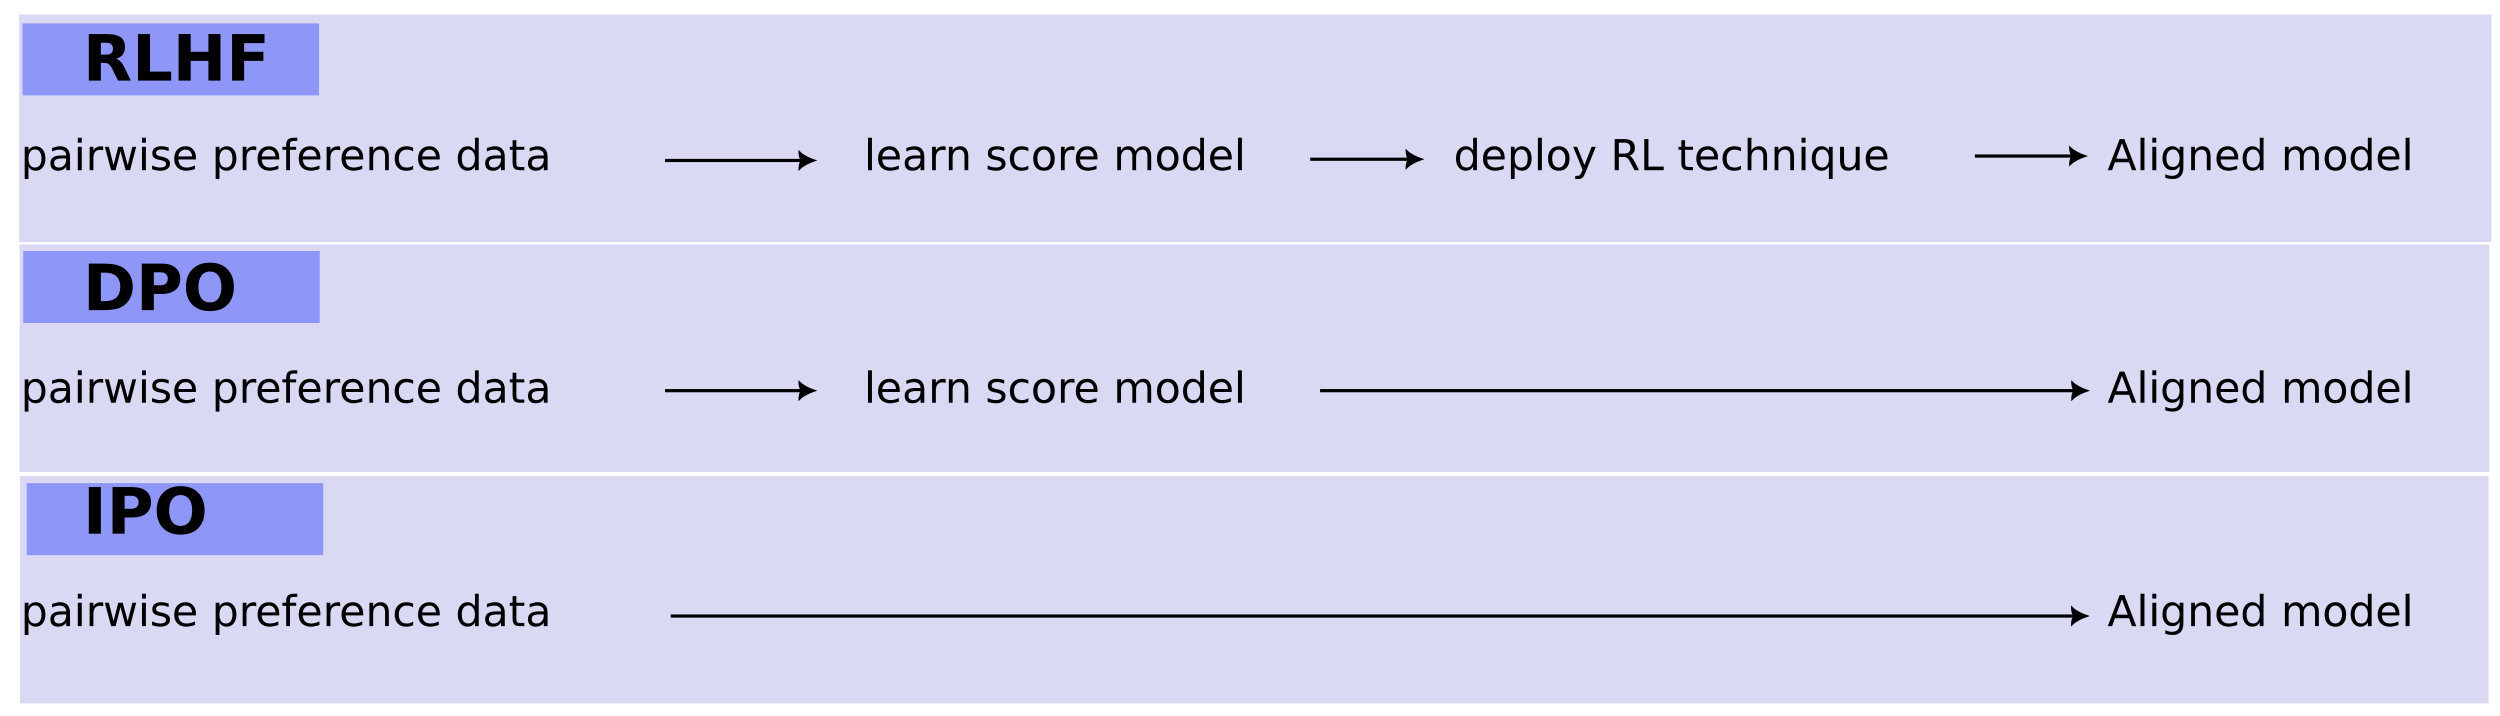
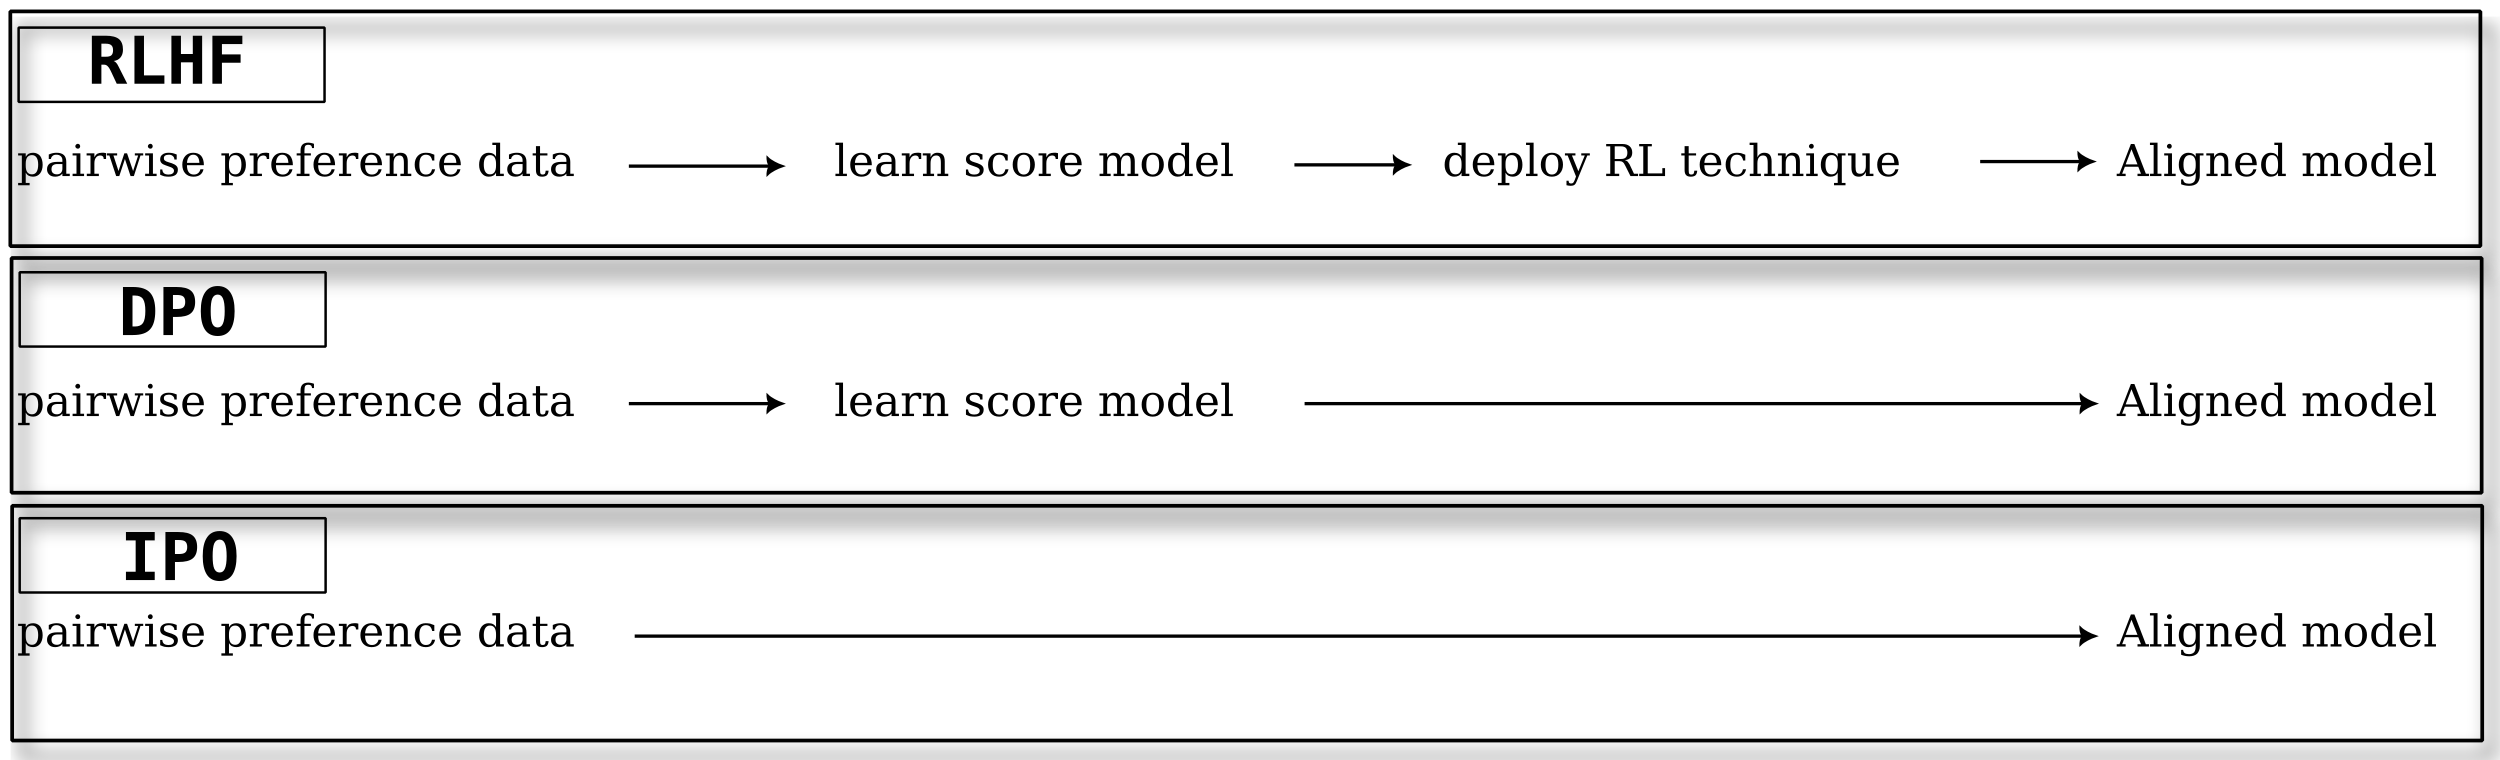
- <svg xmlns="http://www.w3.org/2000/svg" width="207.198mm" height="59.274mm" viewBox="0 0 207.198 59.274" version="1.1" id="svg1">
+ <svg xmlns="http://www.w3.org/2000/svg" width="200.831mm" height="61.032mm" viewBox="0 0 200.831 61.032" version="1.1" id="svg1">
  <defs id="defs1">
    <marker style="overflow:visible" id="ArrowTriangleStylized" refX="0" refY="0" orient="auto-start-reverse" markerWidth="1" markerHeight="1" viewBox="0 0 1 1" preserveAspectRatio="xMidYMid">
      <path transform="scale(0.5)" style="fill:context-stroke;fill-rule:evenodd;stroke:context-stroke;stroke-width:1pt" d="m 6,0 c -3,1 -7,3 -9,5 0,0 0,-4 2,-5 -2,-1 -2,-5 -2,-5 2,2 6,4 9,5 z" id="path4" />
    </marker>
    <marker style="overflow:visible" id="ArrowTriangleStylized-5" refX="0" refY="0" orient="auto-start-reverse" markerWidth="1" markerHeight="1" viewBox="0 0 1 1" preserveAspectRatio="xMidYMid">
      <path transform="scale(0.5)" style="fill:context-stroke;fill-rule:evenodd;stroke:context-stroke;stroke-width:1pt" d="m 6,0 c -3,1 -7,3 -9,5 0,0 0,-4 2,-5 -2,-1 -2,-5 -2,-5 2,2 6,4 9,5 z" id="path4-4" />
    </marker>
    <marker style="overflow:visible" id="ArrowTriangleStylized-5-0" refX="0" refY="0" orient="auto-start-reverse" markerWidth="1" markerHeight="1" viewBox="0 0 1 1" preserveAspectRatio="xMidYMid">
      <path transform="scale(0.5)" style="fill:context-stroke;fill-rule:evenodd;stroke:context-stroke;stroke-width:1pt" d="m 6,0 c -3,1 -7,3 -9,5 0,0 0,-4 2,-5 -2,-1 -2,-5 -2,-5 2,2 6,4 9,5 z" id="path4-4-7" />
    </marker>
    <marker style="overflow:visible" id="ArrowTriangleStylized-4" refX="0" refY="0" orient="auto-start-reverse" markerWidth="1" markerHeight="1" viewBox="0 0 1 1" preserveAspectRatio="xMidYMid">
      <path transform="scale(0.5)" style="fill:context-stroke;fill-rule:evenodd;stroke:context-stroke;stroke-width:1pt" d="m 6,0 c -3,1 -7,3 -9,5 0,0 0,-4 2,-5 -2,-1 -2,-5 -2,-5 2,2 6,4 9,5 z" id="path4-3" />
    </marker>
    <marker style="overflow:visible" id="ArrowTriangleStylized-4-6" refX="0" refY="0" orient="auto-start-reverse" markerWidth="1" markerHeight="1" viewBox="0 0 1 1" preserveAspectRatio="xMidYMid">
      <path transform="scale(0.5)" style="fill:context-stroke;fill-rule:evenodd;stroke:context-stroke;stroke-width:1pt" d="m 6,0 c -3,1 -7,3 -9,5 0,0 0,-4 2,-5 -2,-1 -2,-5 -2,-5 2,2 6,4 9,5 z" id="path4-3-8" />
    </marker>
    <marker style="overflow:visible" id="ArrowTriangleStylized-4-4" refX="0" refY="0" orient="auto-start-reverse" markerWidth="1" markerHeight="1" viewBox="0 0 1 1" preserveAspectRatio="xMidYMid">
      <path transform="scale(0.5)" style="fill:context-stroke;fill-rule:evenodd;stroke:context-stroke;stroke-width:1pt" d="m 6,0 c -3,1 -7,3 -9,5 0,0 0,-4 2,-5 -2,-1 -2,-5 -2,-5 2,2 6,4 9,5 z" id="path4-3-9" />
    </marker>
+     <filter style="color-interpolation-filters:sRGB" id="filter46" x="-0.091" y="-1.496" width="1.277" height="3.567">
+       <feFlood result="flood" in="SourceGraphic" flood-opacity="1" flood-color="rgb(0,0,0)" id="feFlood45" />
+       <feGaussianBlur result="blur" in="SourceGraphic" stdDeviation="7.5" id="feGaussianBlur45" />
+       <feOffset result="offset" in="blur" dx="18" dy="-9" id="feOffset45" />
+       <feComposite result="comp1" operator="in" in="flood" in2="offset" id="feComposite45" />
+       <feComposite result="fbSourceGraphic" operator="over" in="SourceGraphic" in2="comp1" id="feComposite46" />
+       <feColorMatrix result="fbSourceGraphicAlpha" in="fbSourceGraphic" values="0 0 0 -1 0 0 0 0 -1 0 0 0 0 -1 0 0 0 0 1 0" id="feColorMatrix72" />
+       <feFlood id="feFlood72" result="flood" in="fbSourceGraphic" flood-opacity="1" flood-color="rgb(0,0,0)" />
+       <feGaussianBlur id="feGaussianBlur72" result="blur" in="fbSourceGraphic" stdDeviation="0" />
+       <feOffset id="feOffset72" result="offset" in="blur" dx="0.833" dy="1.313" />
+       <feComposite id="feComposite72" result="comp1" operator="in" in="flood" in2="offset" />
+       <feComposite id="feComposite73" result="comp2" operator="over" in="fbSourceGraphic" in2="comp1" />
+     </filter>
+     <filter style="color-interpolation-filters:sRGB" id="filter91" x="-0.01" y="-0.11" width="1.025" height="1.289">
+       <feFlood result="flood" in="SourceGraphic" flood-opacity="1" flood-color="rgb(0,0,0)" id="feFlood90" />
+       <feGaussianBlur result="blur" in="SourceGraphic" stdDeviation="0.8" id="feGaussianBlur90" />
+       <feOffset result="offset" in="blur" dx="0.833" dy="1.313" id="feOffset90" />
+       <feComposite result="comp1" operator="in" in="flood" in2="offset" id="feComposite90" />
+       <feComposite result="comp2" operator="over" in="SourceGraphic" in2="comp1" id="feComposite91" />
+     </filter>
+     <filter style="color-interpolation-filters:sRGB" id="filter91-9" x="-0.01" y="-0.11" width="1.025" height="1.289">
+       <feFlood result="flood" in="SourceGraphic" flood-opacity="1" flood-color="rgb(0,0,0)" id="feFlood90-6" />
+       <feGaussianBlur result="blur" in="SourceGraphic" stdDeviation="0.8" id="feGaussianBlur90-3" />
+       <feOffset result="offset" in="blur" dx="0.833" dy="1.313" id="feOffset90-8" />
+       <feComposite result="comp1" operator="in" in="flood" in2="offset" id="feComposite90-5" />
+       <feComposite result="comp2" operator="over" in="SourceGraphic" in2="comp1" id="feComposite91-6" />
+     </filter>
+     <filter style="color-interpolation-filters:sRGB" id="filter91-8" x="-0.01" y="-0.11" width="1.025" height="1.289">
+       <feFlood result="flood" in="SourceGraphic" flood-opacity="1" flood-color="rgb(0,0,0)" id="feFlood90-4" />
+       <feGaussianBlur result="blur" in="SourceGraphic" stdDeviation="0.8" id="feGaussianBlur90-8" />
+       <feOffset result="offset" in="blur" dx="0.833" dy="1.313" id="feOffset90-1" />
+       <feComposite result="comp1" operator="in" in="flood" in2="offset" id="feComposite90-0" />
+       <feComposite result="comp2" operator="over" in="SourceGraphic" in2="comp1" id="feComposite91-3" />
+     </filter>
  </defs>
-   <g id="layer1" transform="translate(-1.523783,-106.6533)">
-     <rect style="fill:#0000b4;fill-opacity:0.15;stroke:none;stroke-width:0.2;stroke-linecap:round;stroke-miterlimit:1;stroke-dasharray:none;stroke-opacity:1" id="rect6-1-2" width="204.597" height="18.857" x="3.174" y="146.1" />
-     <rect style="fill:#0000b4;fill-opacity:0.15;stroke:none;stroke-width:0.2;stroke-linecap:round;stroke-miterlimit:1;stroke-dasharray:none;stroke-opacity:1" id="rect6-1" width="204.688" height="18.857" x="3.146" y="126.917" />
-     <rect style="fill:#0000b4;fill-opacity:0.15;stroke:none;stroke-width:0.2;stroke-linecap:round;stroke-miterlimit:1;stroke-dasharray:none;stroke-opacity:1" id="rect6" width="204.909" height="18.857" x="3.109" y="107.854" />
-     <rect style="fill:#0019ff;fill-opacity:0.344;stroke:none;stroke-width:0.2;stroke-linecap:round;stroke-miterlimit:1;stroke-dasharray:none;stroke-opacity:1" id="rect7" width="24.576" height="5.967" x="3.39" y="108.591" />
-     <rect style="fill:#0019ff;fill-opacity:0.344;stroke:none;stroke-width:0.2;stroke-linecap:round;stroke-miterlimit:1;stroke-dasharray:none;stroke-opacity:1" id="rect7-0" width="24.576" height="5.967" x="3.446" y="127.458" />
-     <rect style="fill:#0019ff;fill-opacity:0.344;stroke:none;stroke-width:0.2;stroke-linecap:round;stroke-miterlimit:1;stroke-dasharray:none;stroke-opacity:1" id="rect7-0-9" width="24.576" height="5.967" x="3.74" y="146.694" />
-     <text xml:space="preserve" style="font-size:5.292px;line-height:1.25;font-family:'DejaVu Sans';-inkscape-font-specification:'DejaVu Sans';stroke-width:0.265" x="8.4" y="113.339" id="text1">
-       <tspan style="font-weight:bold;font-size:5.292px;stroke-width:0.265" x="8.4" y="113.339" id="tspan2">RLHF</tspan>
+   <g id="layer1" transform="translate(-1.894642,-106.6075)">
+     <rect style="fill:none;fill-opacity:0.15;stroke:#000000;stroke-width:0.3;stroke-linecap:round;stroke-miterlimit:1;stroke-dasharray:none;stroke-opacity:1;filter:url(#filter91)" id="rect6-1" width="198.427" height="18.857" x="2.825" y="127.334" />
+     <rect style="fill:none;fill-opacity:0.15;stroke:#000000;stroke-width:0.3;stroke-linecap:round;stroke-miterlimit:1;stroke-dasharray:none;stroke-opacity:1;filter:url(#filter91-9)" id="rect6-1-1" width="198.427" height="18.857" x="2.724" y="107.524" />
+     <rect style="fill:none;fill-opacity:0.15;stroke:#000000;stroke-width:0.3;stroke-linecap:round;stroke-miterlimit:1;stroke-dasharray:none;stroke-opacity:1;filter:url(#filter91-8)" id="rect6-1-4" width="198.427" height="18.857" x="2.871" y="147.241" />
+     <rect style="fill:none;fill-opacity:0.344;stroke:#000000;stroke-width:0.2;stroke-linecap:round;stroke-miterlimit:1;stroke-dasharray:none;stroke-opacity:1" id="rect7" width="24.576" height="5.967" x="3.39" y="108.825" />
+     <text xml:space="preserve" style="font-size:5.292px;line-height:1.25;font-family:'DejaVu Sans';-inkscape-font-specification:'DejaVu Sans';stroke-width:0.265" x="8.929" y="113.339" id="text1">
+       <tspan style="font-style:normal;font-variant:normal;font-weight:bold;font-stretch:normal;font-size:5.292px;font-family:'DejaVu Sans Mono';-inkscape-font-specification:'DejaVu Sans Mono Bold';stroke-width:0.265" x="8.929" y="113.339" id="tspan2">RLHF</tspan>
    </text>
-     <text xml:space="preserve" style="font-size:5.292px;line-height:1.25;font-family:'DejaVu Sans';-inkscape-font-specification:'DejaVu Sans';stroke-width:0.265" x="8.4" y="132.356" id="text1-9">
-       <tspan style="font-weight:bold;font-size:5.292px;stroke-width:0.265" x="8.4" y="132.356" id="tspan2-1">DPO</tspan>
-     </text>
-     <text xml:space="preserve" style="font-size:3.528px;line-height:1.25;font-family:'DejaVu Sans';-inkscape-font-specification:'DejaVu Sans';stroke-width:0.265" x="73.133" y="120.754" id="text3">
-       <tspan id="tspan3" style="font-size:3.528px;stroke-width:0.265" x="73.133" y="120.754">learn score model  </tspan>
+     <g id="g91" transform="translate(0,1.162505)">
+       <rect style="fill:none;fill-opacity:0.344;stroke:#000000;stroke-width:0.2;stroke-linecap:round;stroke-miterlimit:1;stroke-dasharray:none;stroke-opacity:1" id="rect7-9" width="24.576" height="5.967" x="3.476" y="127.317" />
+       <text xml:space="preserve" style="font-size:5.292px;line-height:1.25;font-family:'DejaVu Sans';-inkscape-font-specification:'DejaVu Sans';stroke-width:0.265" x="11.414" y="132.356" id="text1-9">
+         <tspan style="font-style:normal;font-variant:normal;font-weight:bold;font-stretch:normal;font-size:5.292px;font-family:'DejaVu Sans Mono';-inkscape-font-specification:'DejaVu Sans Mono Bold';stroke-width:0.265" x="11.414" y="132.356" id="tspan2-1">DPO</tspan>
+       </text>
+     </g>
+     <text xml:space="preserve" style="font-size:3.528px;line-height:1.25;font-family:'DejaVu Sans';-inkscape-font-specification:'DejaVu Sans';stroke-width:0.265" x="68.899" y="120.754" id="text3">
+       <tspan id="tspan3" style="font-style:normal;font-variant:normal;font-weight:normal;font-stretch:normal;font-size:3.528px;font-family:'DejaVu Math TeX Gyre';-inkscape-font-specification:'DejaVu Math TeX Gyre';stroke-width:0.265" x="68.899" y="120.754">learn score model  </tspan>
    </text>
    <text xml:space="preserve" style="font-size:3.528px;line-height:1.25;font-family:'DejaVu Sans';-inkscape-font-specification:'DejaVu Sans';stroke-width:0.265" x="3.241" y="120.754" id="text3-0">
-       <tspan id="tspan3-361" style="font-size:3.528px;stroke-width:0.265" x="3.241" y="120.754">pairwise preference data</tspan>
+       <tspan id="tspan3-361" style="font-style:normal;font-variant:normal;font-weight:normal;font-stretch:normal;font-size:3.528px;font-family:'DejaVu Math TeX Gyre';-inkscape-font-specification:'DejaVu Math TeX Gyre';stroke-width:0.265" x="3.241" y="120.754">pairwise preference data</tspan>
    </text>
    <text xml:space="preserve" style="font-size:3.528px;line-height:1.25;font-family:'DejaVu Sans';-inkscape-font-specification:'DejaVu Sans';stroke-width:0.265" x="3.241" y="140.034" id="text3-0-2">
-       <tspan id="tspan3-361-0" style="font-size:3.528px;stroke-width:0.265" x="3.241" y="140.034">pairwise preference data</tspan>
+       <tspan id="tspan3-361-0" style="font-style:normal;font-variant:normal;font-weight:normal;font-stretch:normal;font-size:3.528px;font-family:'DejaVu Math TeX Gyre';-inkscape-font-specification:'DejaVu Math TeX Gyre';stroke-width:0.265" x="3.241" y="140.034">pairwise preference data</tspan>
    </text>
    <text xml:space="preserve" style="font-size:3.528px;line-height:1.25;font-family:'DejaVu Sans';-inkscape-font-specification:'DejaVu Sans';stroke-width:0.265" x="3.241" y="158.548" id="text3-0-2-5">
-       <tspan id="tspan3-361-0-4" style="font-size:3.528px;stroke-width:0.265" x="3.241" y="158.548">pairwise preference data</tspan>
+       <tspan id="tspan3-361-0-4" style="font-style:normal;font-variant:normal;font-weight:normal;font-stretch:normal;font-size:3.528px;font-family:'DejaVu Math TeX Gyre';-inkscape-font-specification:'DejaVu Math TeX Gyre';stroke-width:0.265" x="3.241" y="158.548">pairwise preference data</tspan>
    </text>
-     <text xml:space="preserve" style="font-size:3.528px;line-height:1.25;font-family:'DejaVu Sans';-inkscape-font-specification:'DejaVu Sans';stroke-width:0.265" x="73.133" y="140.034" id="text3-9">
-       <tspan id="tspan3-36" style="font-size:3.528px;stroke-width:0.265" x="73.133" y="140.034">learn score model  </tspan>
+     <text xml:space="preserve" style="font-size:3.528px;line-height:1.25;font-family:'DejaVu Sans';-inkscape-font-specification:'DejaVu Sans';stroke-width:0.265" x="68.899" y="140.034" id="text3-9">
+       <tspan id="tspan3-36" style="font-style:normal;font-variant:normal;font-weight:normal;font-stretch:normal;font-size:3.528px;font-family:'DejaVu Math TeX Gyre';-inkscape-font-specification:'DejaVu Math TeX Gyre';stroke-width:0.265" x="68.899" y="140.034">learn score model  </tspan>
    </text>
-     <text xml:space="preserve" style="font-size:5.292px;line-height:1.25;font-family:'DejaVu Sans';-inkscape-font-specification:'DejaVu Sans';stroke-width:0.265" x="8.4" y="150.883" id="text1-9-6">
-       <tspan style="font-weight:bold;font-size:5.292px;stroke-width:0.265" x="8.4" y="150.883" id="tspan2-1-1">IPO</tspan>
+     <g id="g92" transform="translate(0,0.7375106)">
+       <rect style="fill:none;fill-opacity:0.344;stroke:#000000;stroke-width:0.2;stroke-linecap:round;stroke-miterlimit:1;stroke-dasharray:none;stroke-opacity:1" id="rect7-9-8" width="24.576" height="5.967" x="3.476" y="147.499" />
+       <text xml:space="preserve" style="font-size:5.292px;line-height:1.25;font-family:'DejaVu Sans';-inkscape-font-specification:'DejaVu Sans';stroke-width:0.265" x="11.575" y="152.47" id="text1-9-6">
+         <tspan style="font-style:normal;font-variant:normal;font-weight:bold;font-stretch:normal;font-size:5.292px;font-family:'DejaVu Sans Mono';-inkscape-font-specification:'DejaVu Sans Mono Bold';stroke-width:0.265" x="11.575" y="152.47" id="tspan2-1-1">IPO</tspan>
+       </text>
+     </g>
+     <text xml:space="preserve" style="font-size:3.528px;line-height:1.25;font-family:'DejaVu Sans';-inkscape-font-specification:'DejaVu Sans';stroke-width:0.265" x="117.774" y="120.754" id="text3-5">
+       <tspan id="tspan3-3" style="font-style:normal;font-variant:normal;font-weight:normal;font-stretch:normal;font-size:3.528px;font-family:'DejaVu Math TeX Gyre';-inkscape-font-specification:'DejaVu Math TeX Gyre';stroke-width:0.265" x="117.774" y="120.754">deploy RL technique</tspan>
    </text>
-     <text xml:space="preserve" style="font-size:3.528px;line-height:1.25;font-family:'DejaVu Sans';-inkscape-font-specification:'DejaVu Sans';stroke-width:0.265" x="122.007" y="120.754" id="text3-5">
-       <tspan id="tspan3-3" style="font-size:3.528px;stroke-width:0.265" x="122.007" y="120.754">deploy RL technique</tspan>
+     <text xml:space="preserve" style="font-size:3.528px;line-height:1.25;font-family:'DejaVu Sans';-inkscape-font-specification:'DejaVu Sans';stroke-width:0.265" x="171.949" y="120.754" id="text3-5-2">
+       <tspan id="tspan3-3-3" style="font-style:normal;font-variant:normal;font-weight:normal;font-stretch:normal;font-size:3.528px;font-family:'DejaVu Math TeX Gyre';-inkscape-font-specification:'DejaVu Math TeX Gyre';stroke-width:0.265" x="171.949" y="120.754">Aligned model</tspan>
    </text>
-     <text xml:space="preserve" style="font-size:3.528px;line-height:1.25;font-family:'DejaVu Sans';-inkscape-font-specification:'DejaVu Sans';stroke-width:0.265" x="176.182" y="120.754" id="text3-5-2">
-       <tspan id="tspan3-3-3" style="font-size:3.528px;stroke-width:0.265" x="176.182" y="120.754">Aligned model</tspan>
+     <text xml:space="preserve" style="font-size:3.528px;line-height:1.25;font-family:'DejaVu Sans';-inkscape-font-specification:'DejaVu Sans';stroke-width:0.265" x="171.949" y="140.034" id="text3-5-2-2">
+       <tspan id="tspan3-3-3-2" style="font-style:normal;font-variant:normal;font-weight:normal;font-stretch:normal;font-size:3.528px;font-family:'DejaVu Math TeX Gyre';-inkscape-font-specification:'DejaVu Math TeX Gyre';stroke-width:0.265" x="171.949" y="140.034">Aligned model</tspan>
    </text>
-     <text xml:space="preserve" style="font-size:3.528px;line-height:1.25;font-family:'DejaVu Sans';-inkscape-font-specification:'DejaVu Sans';stroke-width:0.265" x="176.182" y="140.034" id="text3-5-2-2">
-       <tspan id="tspan3-3-3-2" style="font-size:3.528px;stroke-width:0.265" x="176.182" y="140.034">Aligned model</tspan>
+     <text xml:space="preserve" style="font-size:3.528px;line-height:1.25;font-family:'DejaVu Sans';-inkscape-font-specification:'DejaVu Sans';stroke-width:0.265" x="171.949" y="158.548" id="text3-5-2-2-3">
+       <tspan id="tspan3-3-3-2-6" style="font-style:normal;font-variant:normal;font-weight:normal;font-stretch:normal;font-size:3.528px;font-family:'DejaVu Math TeX Gyre';-inkscape-font-specification:'DejaVu Math TeX Gyre';stroke-width:0.265" x="171.949" y="158.548">Aligned model</tspan>
    </text>
-     <text xml:space="preserve" style="font-size:3.528px;line-height:1.25;font-family:'DejaVu Sans';-inkscape-font-specification:'DejaVu Sans';stroke-width:0.265" x="176.182" y="158.548" id="text3-5-2-2-3">
-       <tspan id="tspan3-3-3-2-6" style="font-size:3.528px;stroke-width:0.265" x="176.182" y="158.548">Aligned model</tspan>
-     </text>
-     <path style="fill:none;stroke:#000000;stroke-width:0.265;stroke-linecap:butt;stroke-linejoin:miter;stroke-dasharray:none;stroke-opacity:1;marker-end:url(#ArrowTriangleStylized)" d="M 56.645,119.953 H 68.186" id="path5" />
-     <path style="fill:none;stroke:#000000;stroke-width:0.265;stroke-linecap:butt;stroke-linejoin:miter;stroke-dasharray:none;stroke-opacity:1;marker-end:url(#ArrowTriangleStylized-4)" d="M 56.645,139.032 H 68.186" id="path5-49" />
-     <path style="fill:none;stroke:#000000;stroke-width:0.265;stroke-linecap:butt;stroke-linejoin:miter;stroke-dasharray:none;stroke-opacity:1;marker-end:url(#ArrowTriangleStylized-4-4)" d="M 57.114,157.709 H 173.654" id="path5-49-0" />
-     <path style="fill:none;stroke:#000000;stroke-width:0.265;stroke-linecap:butt;stroke-linejoin:miter;stroke-dasharray:none;stroke-opacity:1;marker-end:url(#ArrowTriangleStylized-4-6)" d="m 110.929,139.032 h 62.743" id="path5-49-2" />
-     <path style="fill:none;stroke:#000000;stroke-width:0.265;stroke-linecap:butt;stroke-linejoin:miter;stroke-dasharray:none;stroke-opacity:1;marker-end:url(#ArrowTriangleStylized-5)" d="m 110.112,119.851 h 8.392" id="path5-4" />
-     <path style="fill:none;stroke:#000000;stroke-width:0.265;stroke-linecap:butt;stroke-linejoin:miter;stroke-dasharray:none;stroke-opacity:1;marker-end:url(#ArrowTriangleStylized-5-0)" d="m 165.199,119.586 h 8.299" id="path5-4-6" />
+     <path style="fill:none;stroke:#000000;stroke-width:0.265;stroke-linecap:butt;stroke-linejoin:miter;stroke-dasharray:none;stroke-opacity:1;marker-end:url(#ArrowTriangleStylized)" d="M 52.412,119.953 H 63.953" id="path5" />
+     <path style="fill:none;stroke:#000000;stroke-width:0.265;stroke-linecap:butt;stroke-linejoin:miter;stroke-dasharray:none;stroke-opacity:1;marker-end:url(#ArrowTriangleStylized-4)" d="M 52.412,139.032 H 63.953" id="path5-49" />
+     <path style="fill:none;stroke:#000000;stroke-width:0.265;stroke-linecap:butt;stroke-linejoin:miter;stroke-dasharray:none;stroke-opacity:1;marker-end:url(#ArrowTriangleStylized-4-4)" d="M 52.881,157.709 H 169.421" id="path5-49-0" />
+     <path style="fill:none;stroke:#000000;stroke-width:0.265;stroke-linecap:butt;stroke-linejoin:miter;stroke-dasharray:none;stroke-opacity:1;marker-end:url(#ArrowTriangleStylized-4-6)" d="m 106.696,139.032 h 62.743" id="path5-49-2" />
+     <path style="fill:none;stroke:#000000;stroke-width:0.265;stroke-linecap:butt;stroke-linejoin:miter;stroke-dasharray:none;stroke-opacity:1;marker-end:url(#ArrowTriangleStylized-5)" d="m 105.878,119.851 h 8.392" id="path5-4" />
+     <path style="fill:none;stroke:#000000;stroke-width:0.265;stroke-linecap:butt;stroke-linejoin:miter;stroke-dasharray:none;stroke-opacity:1;marker-end:url(#ArrowTriangleStylized-5-0)" d="m 160.966,119.586 h 8.299" id="path5-4-6" />
  </g>
</svg>
